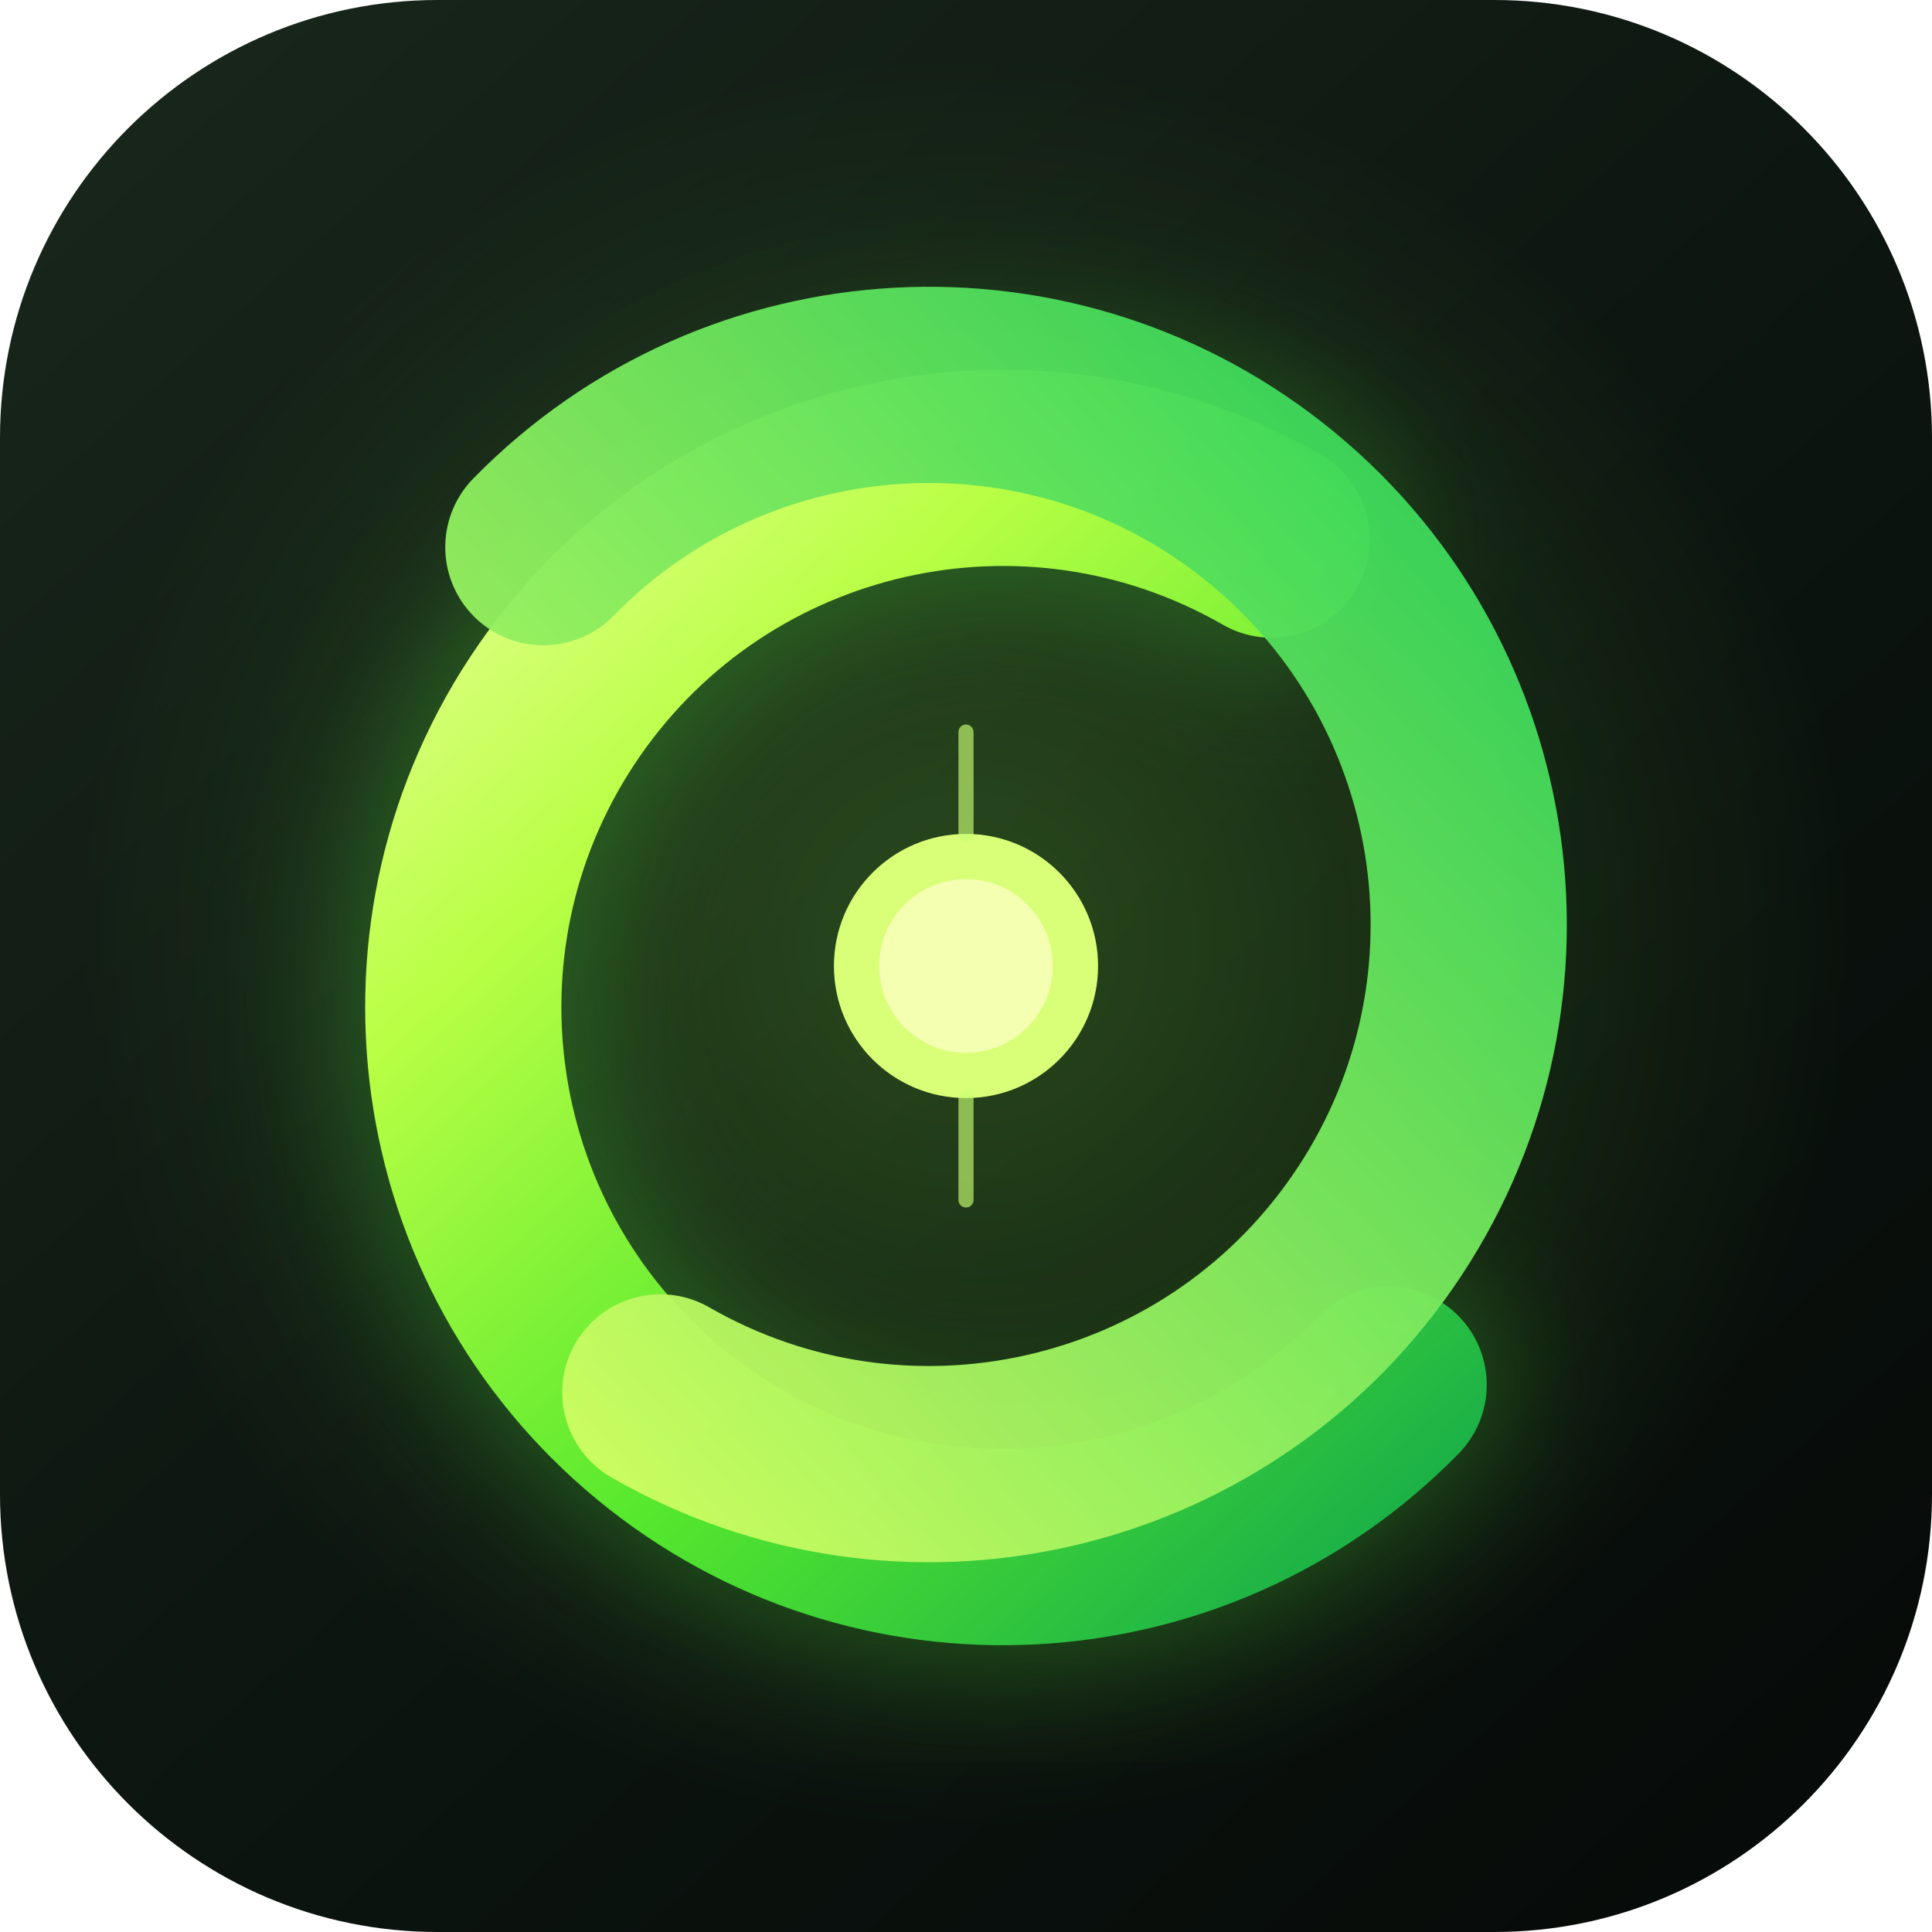
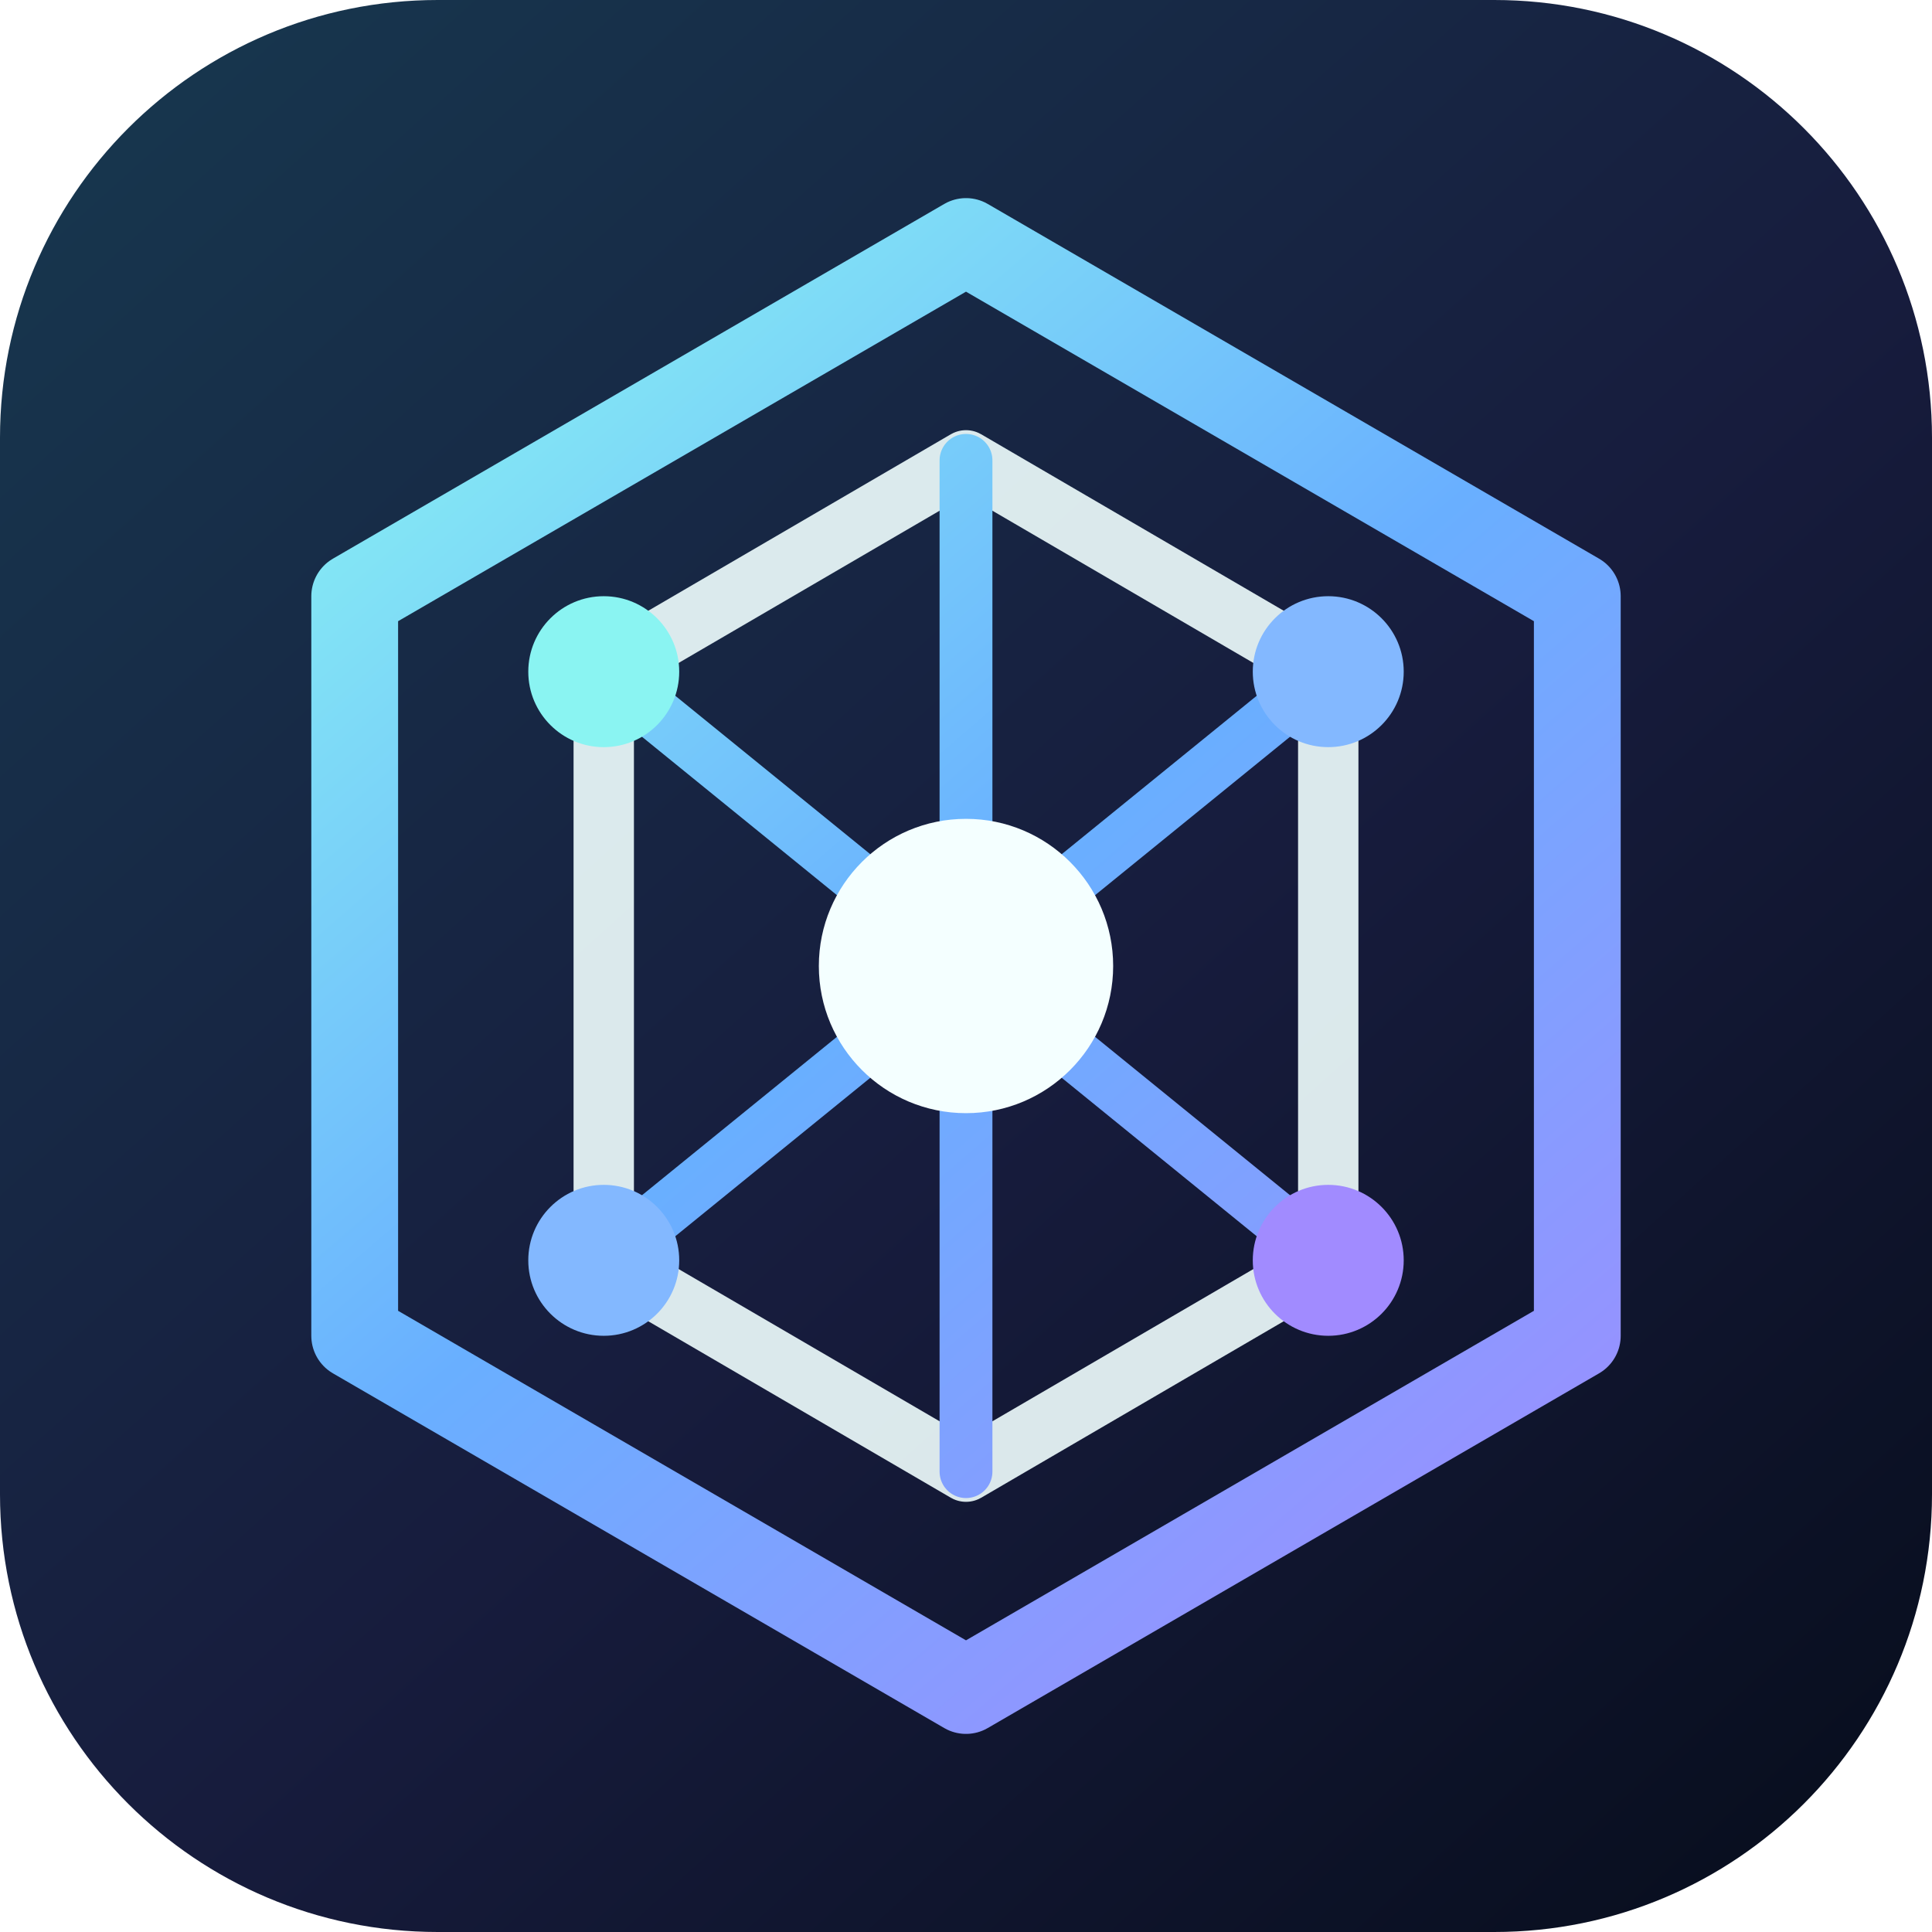
- <svg xmlns="http://www.w3.org/2000/svg" viewBox="0 0 512 512">
+ <svg xmlns="http://www.w3.org/2000/svg" viewBox="0 0 512 512" fill="none">
  <defs>
    <linearGradient id="bg" x1="48" y1="24" x2="466" y2="488" gradientUnits="userSpaceOnUse">
-       <stop stop-color="#17251a" />
-       <stop offset=".55" stop-color="#0c1510" />
-       <stop offset="1" stop-color="#070b09" />
+       <stop stop-color="#17354D" />
+       <stop offset=".55" stop-color="#171C3D" />
+       <stop offset="1" stop-color="#090F20" />
    </linearGradient>
-     <linearGradient id="lime" x1="112" y1="110" x2="390" y2="414" gradientUnits="userSpaceOnUse">
-       <stop stop-color="#edff9d" />
-       <stop offset=".28" stop-color="#b9ff45" />
-       <stop offset=".62" stop-color="#55e82d" />
-       <stop offset="1" stop-color="#12a84b" />
+     <linearGradient id="a" x1="100" y1="70" x2="420" y2="440" gradientUnits="userSpaceOnUse">
+       <stop stop-color="#8AF4F2" />
+       <stop offset=".48" stop-color="#69AFFF" />
+       <stop offset="1" stop-color="#A18BFF" />
    </linearGradient>
-     <linearGradient id="lime2" x1="118" y1="370" x2="390" y2="122" gradientUnits="userSpaceOnUse">
-       <stop stop-color="#d5ff62" />
-       <stop offset="1" stop-color="#34d65a" />
-     </linearGradient>
-     <radialGradient id="glow" cx="0" cy="0" r="1" gradientTransform="matrix(0 235 -235 0 256 250)" gradientUnits="userSpaceOnUse">
-       <stop stop-color="#8cff45" stop-opacity=".22" />
-       <stop offset="1" stop-color="#8cff45" stop-opacity="0" />
-     </radialGradient>
-     <filter id="shadow" x="42" y="45" width="428" height="422" color-interpolation-filters="sRGB" filterUnits="userSpaceOnUse">
-       <feGaussianBlur stdDeviation="17" />
-     </filter>
  </defs>
  <rect width="512" height="512" rx="116" fill="url(#bg)" />
-   <rect width="512" height="512" rx="116" fill="url(#glow)" />
-   <path d="M337 143a143 143 0 1 0 31 224" fill="none" stroke="#4be53d" stroke-opacity=".28" stroke-width="63" stroke-linecap="round" filter="url(#shadow)" />
-   <path d="M337 143a143 143 0 1 0 31 224" fill="none" stroke="url(#lime)" stroke-width="52" stroke-linecap="round" />
-   <path d="M175 369a143 143 0 1 0-31-224" fill="none" stroke="url(#lime2)" stroke-width="52" stroke-linecap="round" opacity=".96" />
-   <circle cx="256" cy="256" r="35" fill="#d9ff78" />
-   <circle cx="256" cy="256" r="23" fill="#f4ffb2" />
-   <path d="M256 221v-27M256 318v-27" stroke="#c8ff73" stroke-width="4" stroke-linecap="round" opacity=".65" />
+   <path d="M256 64 418 158v196l-162 94L94 354V158L256 64Z" stroke="url(#a)" stroke-width="23" stroke-linejoin="round" />
+   <path d="M160 178 256 122l96 56v156l-96 56-96-56V178Z" stroke="#F1FFFF" stroke-opacity=".9" stroke-width="16" stroke-linejoin="round" />
+   <path d="m160 178 192 156M352 178 160 334M256 122v268" stroke="url(#a)" stroke-width="14" stroke-linecap="round" />
+   <circle cx="256" cy="256" r="39" fill="#F4FFFF" />
+   <circle cx="160" cy="178" r="20" fill="#8AF4F2" />
+   <circle cx="352" cy="178" r="20" fill="#83B8FF" />
+   <circle cx="160" cy="334" r="20" fill="#83B8FF" />
+   <circle cx="352" cy="334" r="20" fill="#A18BFF" />
</svg>
